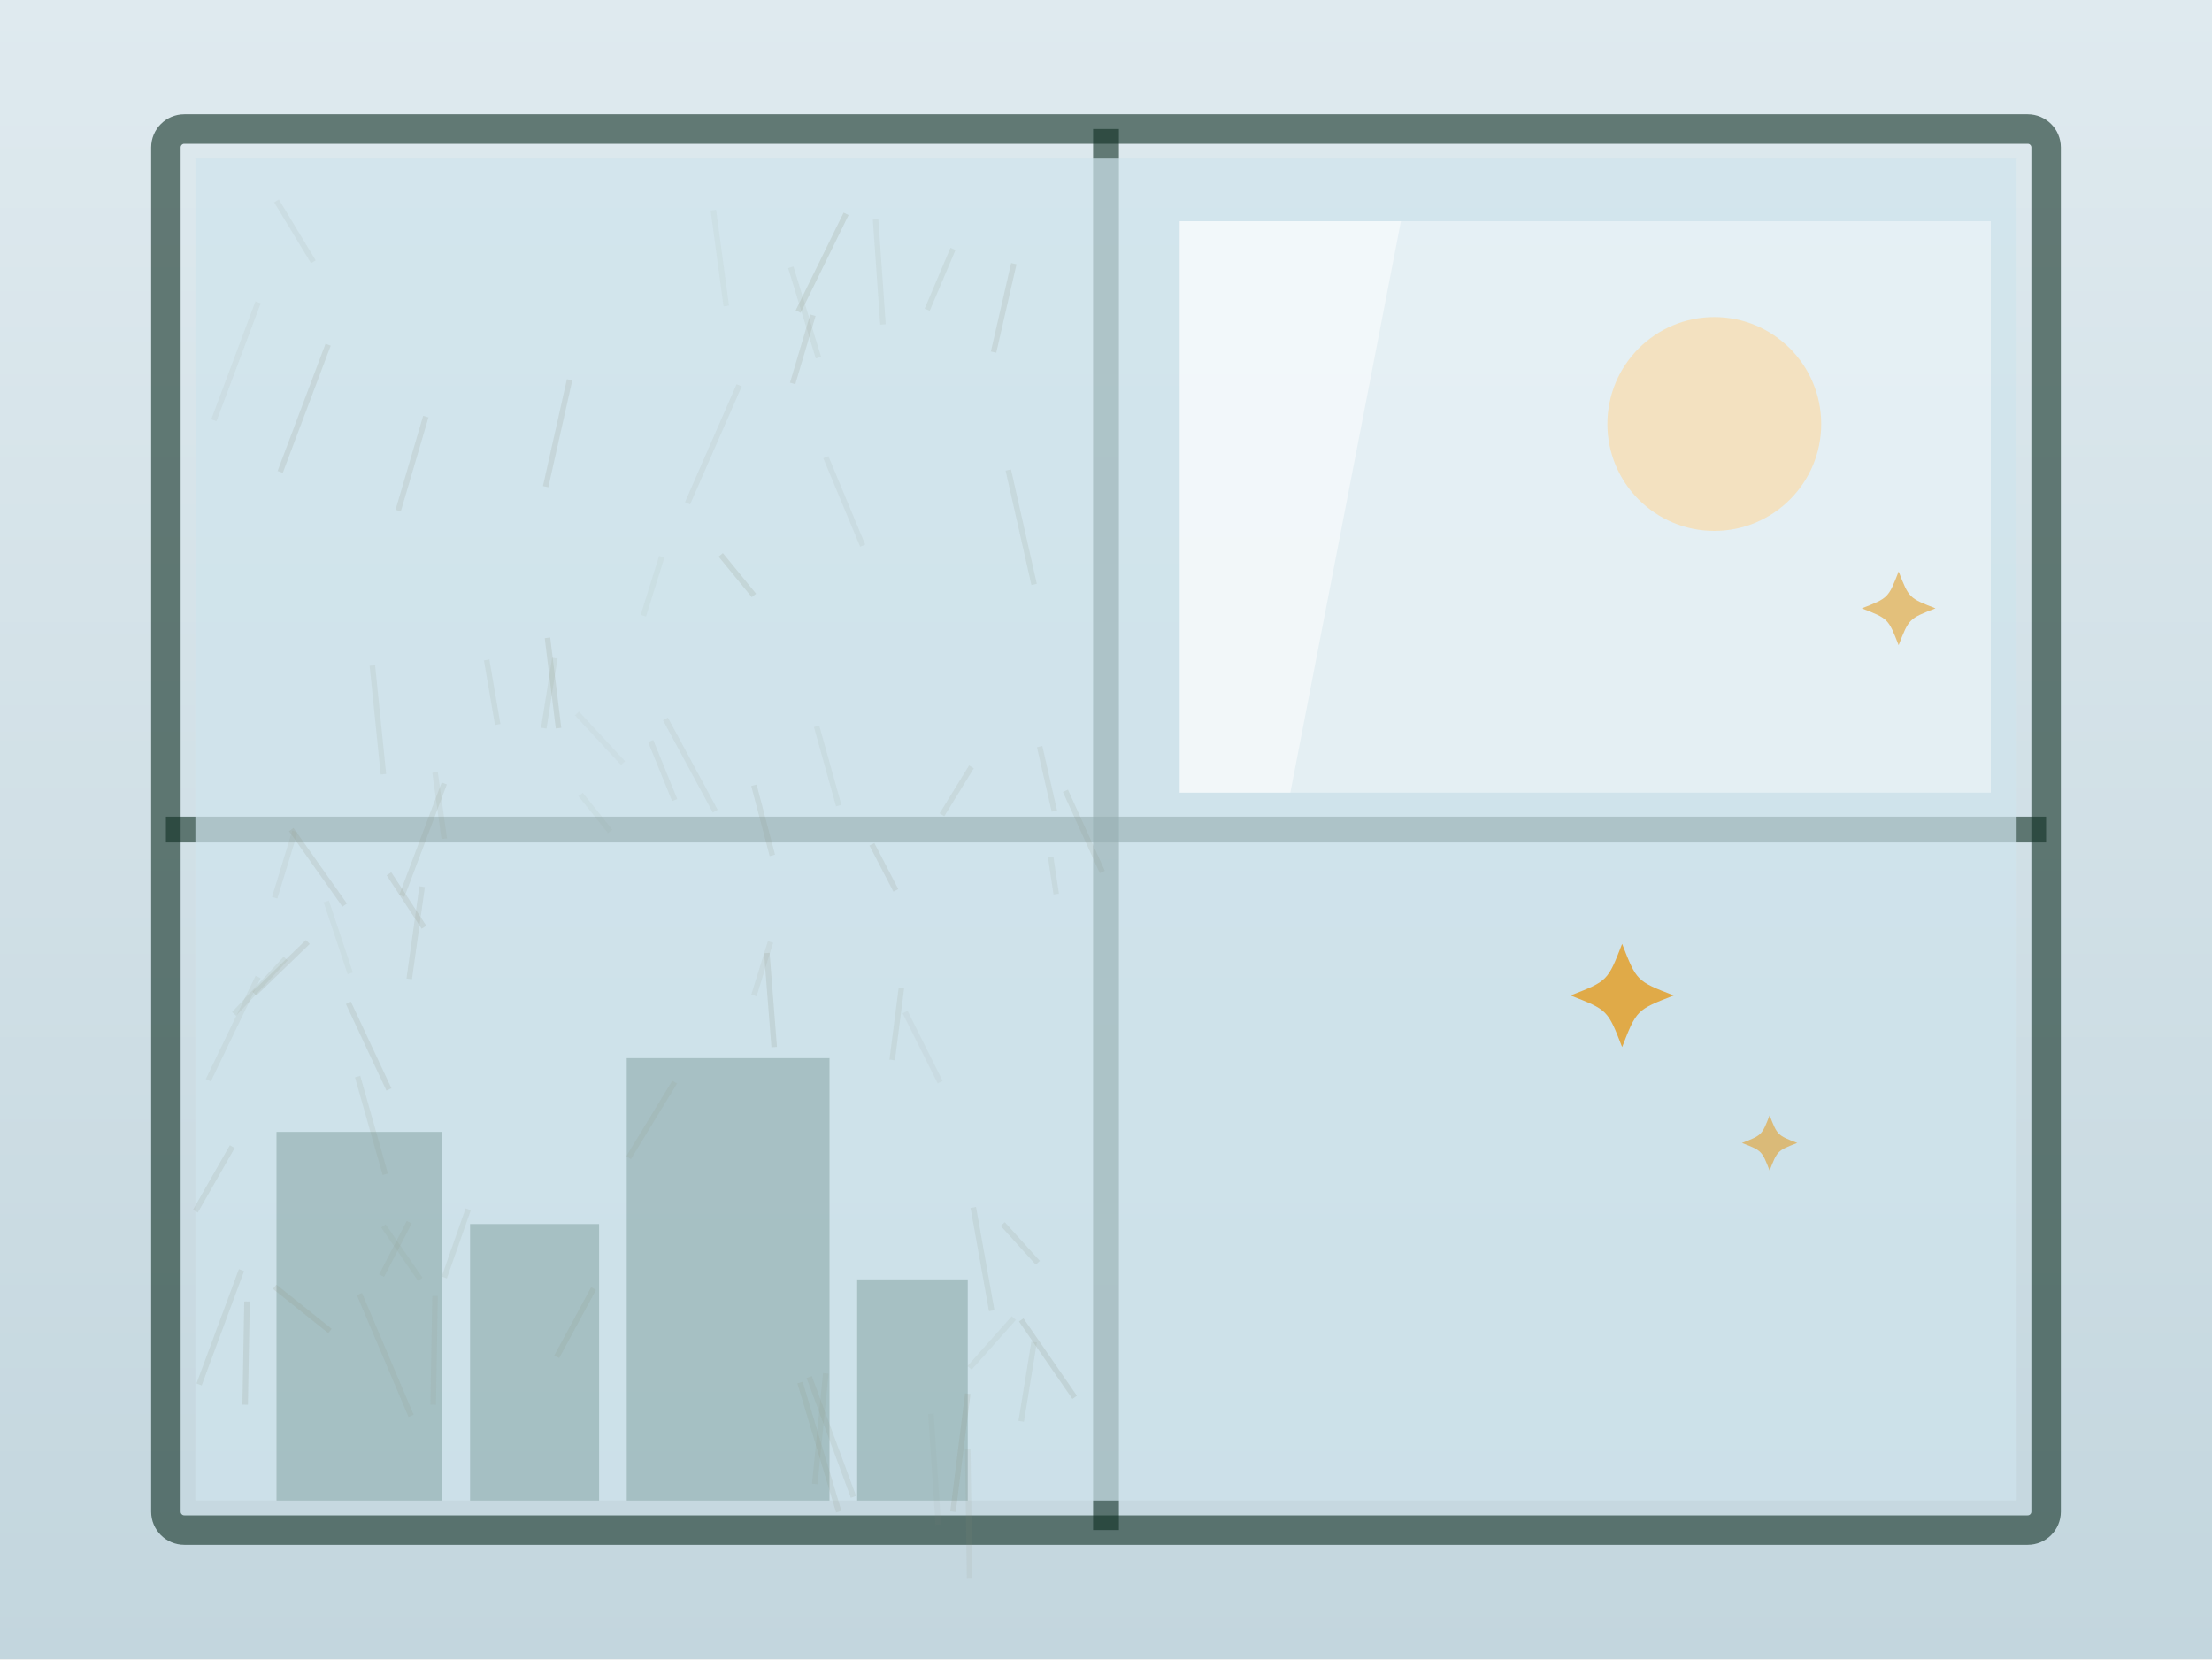
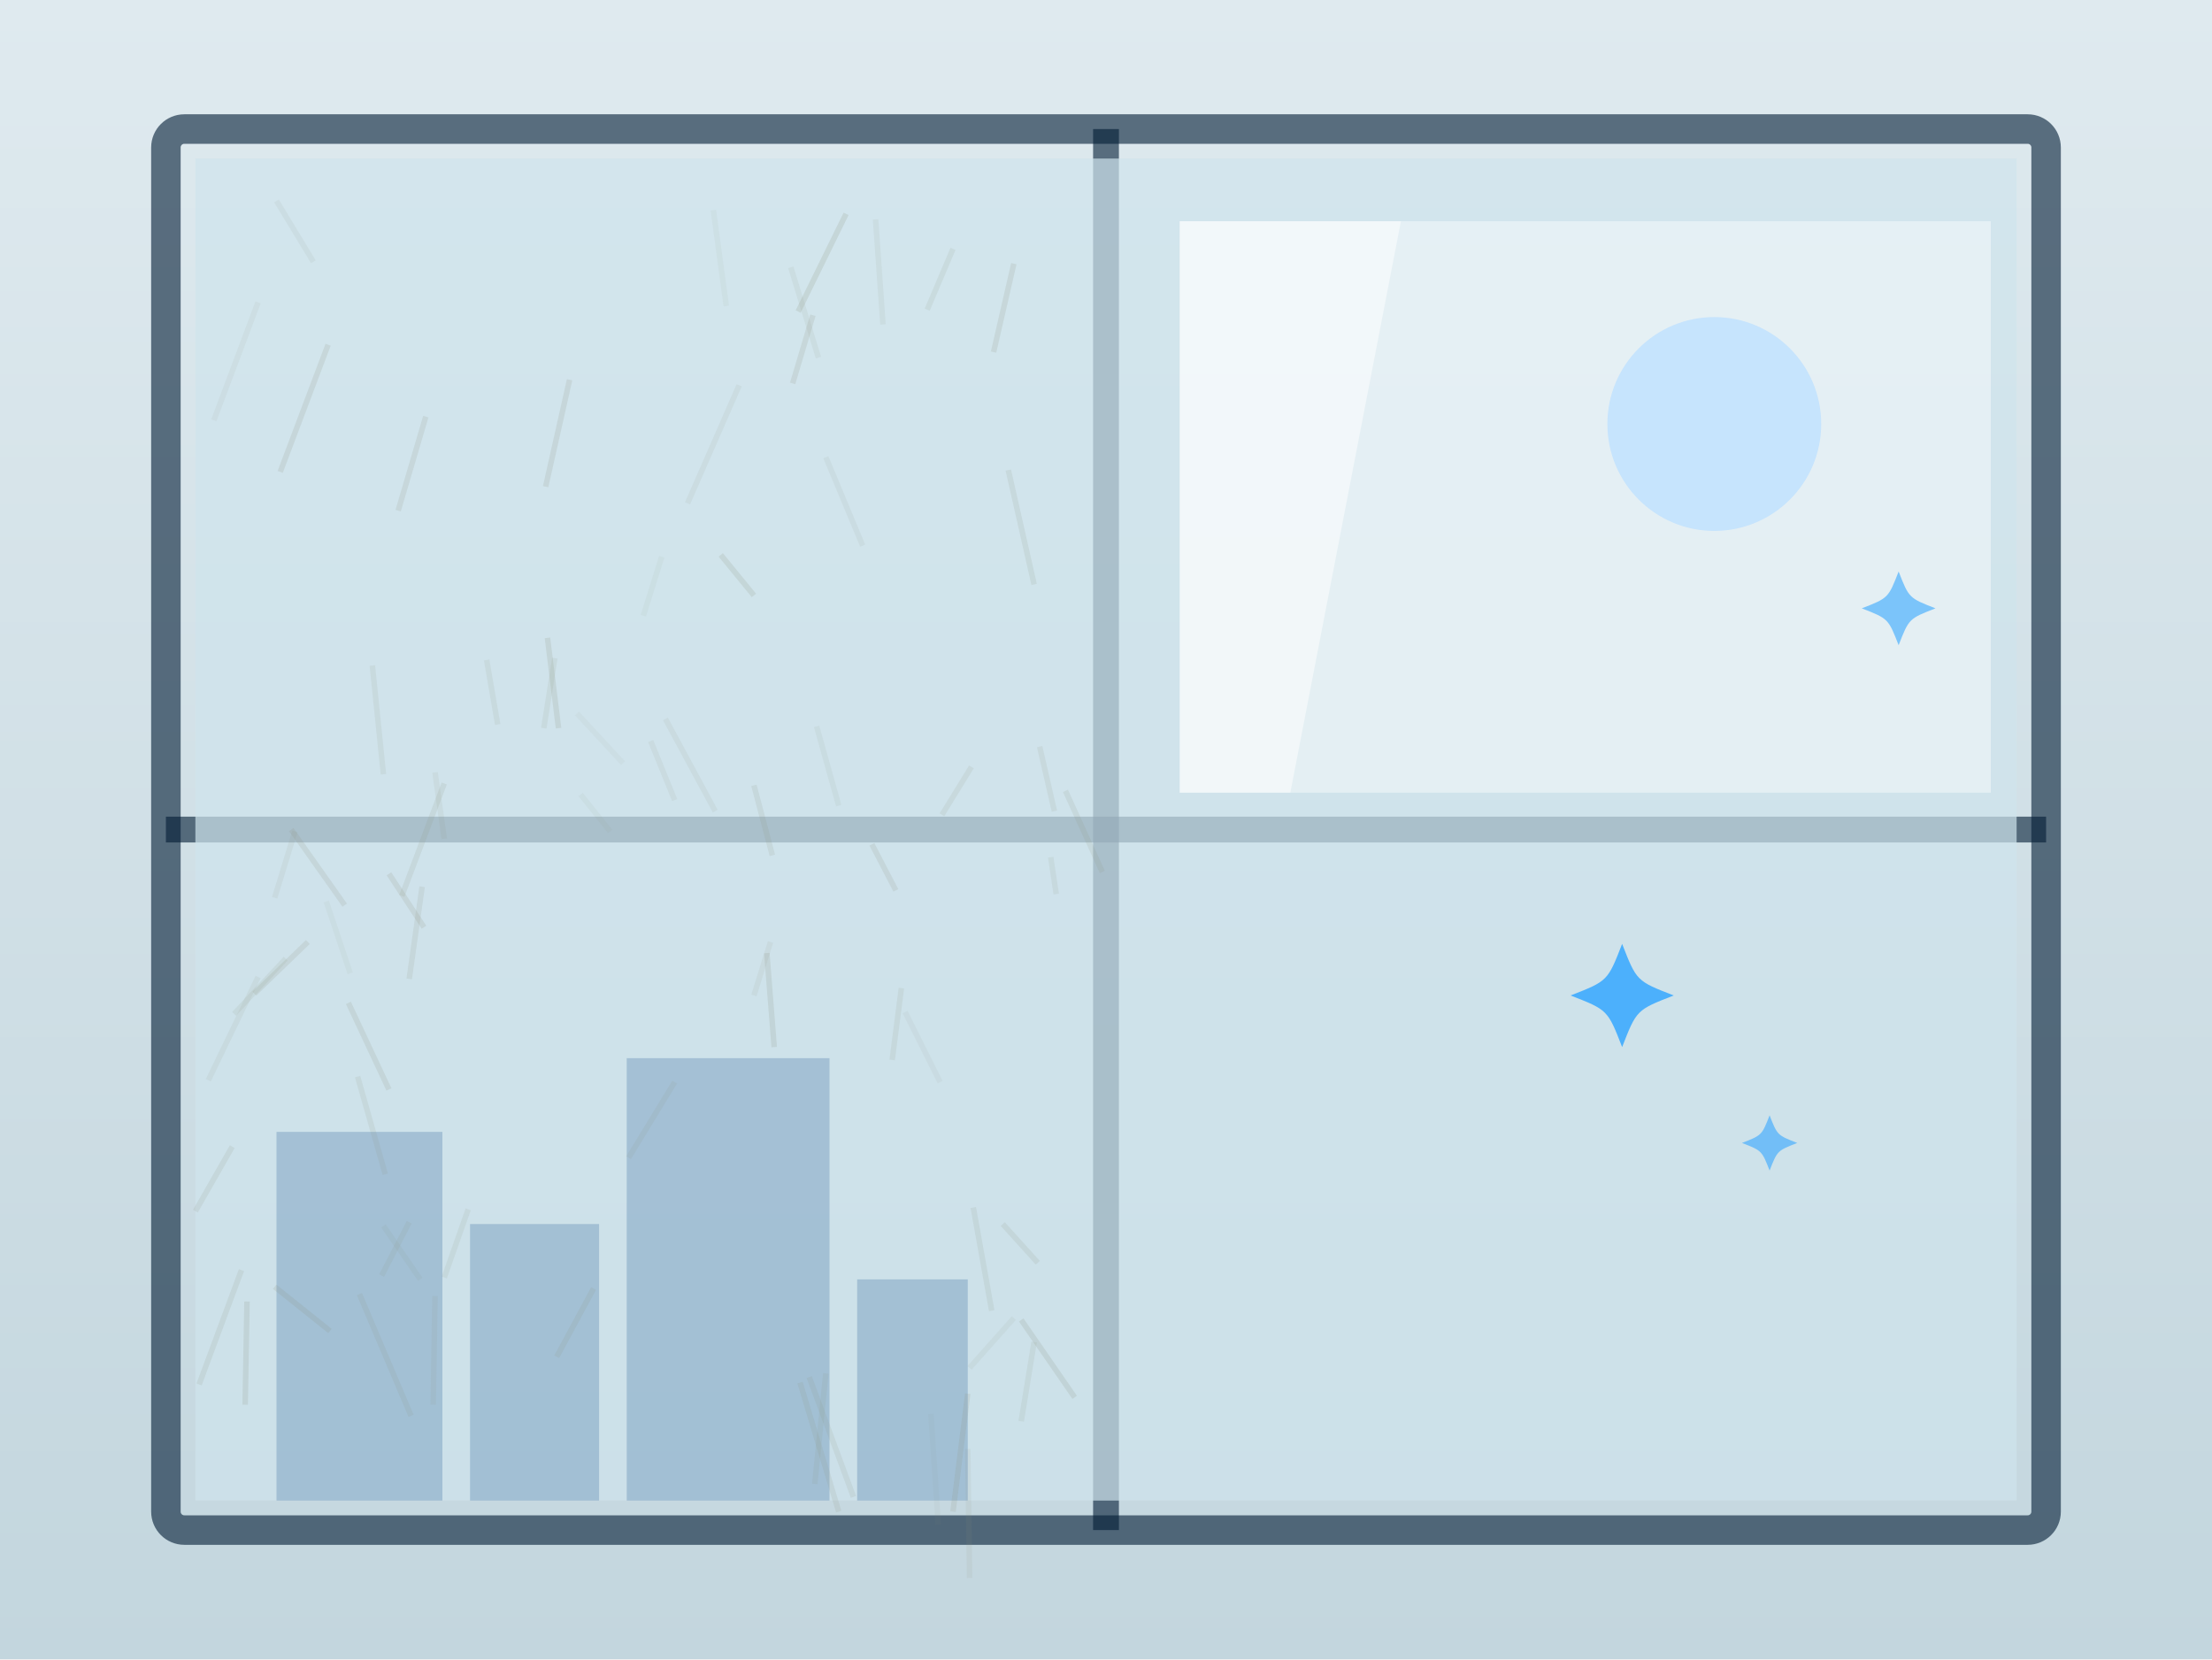
<svg xmlns="http://www.w3.org/2000/svg" viewBox="0 0 1200 900" width="1200" height="900" role="img">
  <defs>
    <linearGradient id="w" x1="0" y1="0" x2="0" y2="1">
      <stop offset="0" stop-color="#dfeaef" />
      <stop offset="1" stop-color="#c3d6de" />
    </linearGradient>
  </defs>
  <rect width="1200" height="900" fill="url(#w)" />
-   <rect x="90" y="70" width="1020" height="760" rx="10" fill="none" stroke="#0f2e23" stroke-width="16" opacity="0.6" />
-   <line x1="600" y1="70" x2="600" y2="830" stroke="#0f2e23" stroke-width="14" opacity="0.6" />
-   <line x1="90" y1="450" x2="1110" y2="450" stroke="#0f2e23" stroke-width="14" opacity="0.6" />
+   <rect x="90" y="70" width="1020" height="760" rx="10" fill="none" stroke="#001a33" stroke-width="16" opacity="0.6" />
+   <line x1="600" y1="70" x2="600" y2="830" stroke="#001a33" stroke-width="14" opacity="0.6" />
+   <line x1="90" y1="450" x2="1110" y2="450" stroke="#001a33" stroke-width="14" opacity="0.6" />
  <rect x="106" y="86" width="988" height="728" fill="#cfe4ec" opacity="0.7" />
-   <circle cx="930" cy="230" r="58" fill="#f0c67d" opacity="0.8" />
-   <rect x="150" y="614" width="90" height="200" fill="#1c4b3a" opacity="0.22" />
-   <rect x="255" y="664" width="70" height="150" fill="#1c4b3a" opacity="0.22" />
-   <rect x="340" y="574" width="110" height="240" fill="#1c4b3a" opacity="0.22" />
-   <rect x="465" y="694" width="60" height="120" fill="#1c4b3a" opacity="0.22" />
+   <circle cx="930" cy="230" r="58" fill="#8fcaff" opacity="0.8" />
+   <rect x="150" y="614" width="90" height="200" fill="#0c4a8a" opacity="0.22" />
+   <rect x="255" y="664" width="70" height="150" fill="#0c4a8a" opacity="0.22" />
+   <rect x="340" y="574" width="110" height="240" fill="#0c4a8a" opacity="0.22" />
+   <rect x="465" y="694" width="60" height="120" fill="#0c4a8a" opacity="0.22" />
  <path d="M640 120 L1080 120 L1080 430 L640 430 Z" fill="#ffffff" opacity="0.42" />
  <path d="M640 120 L760 120 L700 430 L640 430 Z" fill="#ffffff" opacity="0.5" />
  <line x1="229" y1="481" x2="222" y2="531" stroke="#8a8f7a" stroke-width="3" opacity="0.14" />
  <line x1="150" y1="109" x2="170" y2="142" stroke="#8a8f7a" stroke-width="3" opacity="0.09" />
  <line x1="578" y1="429" x2="598" y2="473" stroke="#8a8f7a" stroke-width="3" opacity="0.14" />
  <line x1="189" y1="544" x2="211" y2="591" stroke="#8a8f7a" stroke-width="3" opacity="0.15" />
  <line x1="429" y1="145" x2="444" y2="194" stroke="#8a8f7a" stroke-width="3" opacity="0.10" />
  <line x1="134" y1="706" x2="133" y2="762" stroke="#8a8f7a" stroke-width="3" opacity="0.17" />
  <line x1="448" y1="745" x2="442" y2="805" stroke="#8a8f7a" stroke-width="3" opacity="0.11" />
  <line x1="550" y1="715" x2="526" y2="742" stroke="#8a8f7a" stroke-width="3" opacity="0.09" />
  <line x1="564" y1="405" x2="572" y2="440" stroke="#8a8f7a" stroke-width="3" opacity="0.12" />
  <line x1="297" y1="346" x2="303" y2="395" stroke="#8a8f7a" stroke-width="3" opacity="0.17" />
  <line x1="434" y1="750" x2="455" y2="820" stroke="#8a8f7a" stroke-width="3" opacity="0.14" />
  <line x1="195" y1="702" x2="223" y2="768" stroke="#8a8f7a" stroke-width="3" opacity="0.13" />
  <line x1="448" y1="248" x2="468" y2="296" stroke="#8a8f7a" stroke-width="3" opacity="0.09" />
  <line x1="149" y1="698" x2="179" y2="722" stroke="#8a8f7a" stroke-width="3" opacity="0.16" />
  <line x1="309" y1="206" x2="296" y2="264" stroke="#8a8f7a" stroke-width="3" opacity="0.16" />
  <line x1="140" y1="530" x2="113" y2="586" stroke="#8a8f7a" stroke-width="3" opacity="0.10" />
  <line x1="525" y1="786" x2="526" y2="856" stroke="#8a8f7a" stroke-width="3" opacity="0.10" />
  <line x1="155" y1="520" x2="127" y2="550" stroke="#8a8f7a" stroke-width="3" opacity="0.11" />
  <line x1="401" y1="209" x2="373" y2="273" stroke="#8a8f7a" stroke-width="3" opacity="0.10" />
  <line x1="561" y1="728" x2="554" y2="771" stroke="#8a8f7a" stroke-width="3" opacity="0.12" />
  <line x1="416" y1="517" x2="420" y2="568" stroke="#8a8f7a" stroke-width="3" opacity="0.17" />
  <line x1="353" y1="402" x2="366" y2="434" stroke="#8a8f7a" stroke-width="3" opacity="0.10" />
  <line x1="570" y1="465" x2="573" y2="485" stroke="#8a8f7a" stroke-width="3" opacity="0.11" />
  <line x1="387" y1="114" x2="394" y2="166" stroke="#8a8f7a" stroke-width="3" opacity="0.07" />
  <line x1="409" y1="426" x2="419" y2="464" stroke="#8a8f7a" stroke-width="3" opacity="0.14" />
  <line x1="459" y1="116" x2="433" y2="169" stroke="#8a8f7a" stroke-width="3" opacity="0.18" />
  <line x1="236" y1="419" x2="241" y2="455" stroke="#8a8f7a" stroke-width="3" opacity="0.10" />
  <line x1="264" y1="358" x2="270" y2="393" stroke="#8a8f7a" stroke-width="3" opacity="0.11" />
  <line x1="475" y1="119" x2="479" y2="176" stroke="#8a8f7a" stroke-width="3" opacity="0.10" />
  <line x1="222" y1="663" x2="207" y2="692" stroke="#8a8f7a" stroke-width="3" opacity="0.11" />
  <line x1="441" y1="171" x2="430" y2="208" stroke="#8a8f7a" stroke-width="3" opacity="0.16" />
  <line x1="322" y1="699" x2="302" y2="736" stroke="#8a8f7a" stroke-width="3" opacity="0.14" />
  <line x1="527" y1="416" x2="511" y2="442" stroke="#8a8f7a" stroke-width="3" opacity="0.12" />
  <line x1="208" y1="665" x2="228" y2="694" stroke="#8a8f7a" stroke-width="3" opacity="0.09" />
  <line x1="491" y1="549" x2="510" y2="587" stroke="#8a8f7a" stroke-width="3" opacity="0.08" />
  <line x1="254" y1="656" x2="241" y2="693" stroke="#8a8f7a" stroke-width="3" opacity="0.11" />
  <line x1="313" y1="387" x2="338" y2="414" stroke="#8a8f7a" stroke-width="3" opacity="0.06" />
  <line x1="554" y1="716" x2="583" y2="758" stroke="#8a8f7a" stroke-width="3" opacity="0.17" />
  <line x1="547" y1="255" x2="561" y2="317" stroke="#8a8f7a" stroke-width="3" opacity="0.14" />
  <line x1="359" y1="302" x2="349" y2="334" stroke="#8a8f7a" stroke-width="3" opacity="0.07" />
  <line x1="391" y1="301" x2="409" y2="323" stroke="#8a8f7a" stroke-width="3" opacity="0.17" />
  <line x1="439" y1="747" x2="463" y2="812" stroke="#8a8f7a" stroke-width="3" opacity="0.13" />
  <line x1="126" y1="622" x2="106" y2="657" stroke="#8a8f7a" stroke-width="3" opacity="0.14" />
  <line x1="361" y1="390" x2="388" y2="440" stroke="#8a8f7a" stroke-width="3" opacity="0.10" />
  <line x1="236" y1="703" x2="235" y2="762" stroke="#8a8f7a" stroke-width="3" opacity="0.10" />
  <line x1="211" y1="474" x2="230" y2="503" stroke="#8a8f7a" stroke-width="3" opacity="0.16" />
  <line x1="544" y1="664" x2="563" y2="685" stroke="#8a8f7a" stroke-width="3" opacity="0.14" />
  <line x1="517" y1="135" x2="503" y2="168" stroke="#8a8f7a" stroke-width="3" opacity="0.12" />
  <line x1="315" y1="431" x2="331" y2="451" stroke="#8a8f7a" stroke-width="3" opacity="0.07" />
  <line x1="178" y1="187" x2="152" y2="256" stroke="#8a8f7a" stroke-width="3" opacity="0.16" />
  <line x1="160" y1="451" x2="149" y2="487" stroke="#8a8f7a" stroke-width="3" opacity="0.10" />
  <line x1="418" y1="511" x2="409" y2="540" stroke="#8a8f7a" stroke-width="3" opacity="0.10" />
  <line x1="177" y1="489" x2="190" y2="528" stroke="#8a8f7a" stroke-width="3" opacity="0.07" />
  <line x1="202" y1="361" x2="208" y2="420" stroke="#8a8f7a" stroke-width="3" opacity="0.11" />
  <line x1="489" y1="536" x2="484" y2="575" stroke="#8a8f7a" stroke-width="3" opacity="0.12" />
  <line x1="443" y1="394" x2="455" y2="437" stroke="#8a8f7a" stroke-width="3" opacity="0.09" />
  <line x1="366" y1="587" x2="341" y2="628" stroke="#8a8f7a" stroke-width="3" opacity="0.11" />
  <line x1="525" y1="756" x2="517" y2="820" stroke="#8a8f7a" stroke-width="3" opacity="0.15" />
  <line x1="241" y1="425" x2="218" y2="486" stroke="#8a8f7a" stroke-width="3" opacity="0.14" />
  <line x1="528" y1="655" x2="538" y2="711" stroke="#8a8f7a" stroke-width="3" opacity="0.13" />
  <line x1="167" y1="511" x2="138" y2="539" stroke="#8a8f7a" stroke-width="3" opacity="0.15" />
  <line x1="140" y1="164" x2="116" y2="228" stroke="#8a8f7a" stroke-width="3" opacity="0.08" />
  <line x1="131" y1="689" x2="108" y2="751" stroke="#8a8f7a" stroke-width="3" opacity="0.14" />
  <line x1="505" y1="767" x2="509" y2="827" stroke="#8a8f7a" stroke-width="3" opacity="0.06" />
  <line x1="473" y1="458" x2="486" y2="483" stroke="#8a8f7a" stroke-width="3" opacity="0.15" />
  <line x1="550" y1="143" x2="539" y2="191" stroke="#8a8f7a" stroke-width="3" opacity="0.16" />
  <line x1="231" y1="226" x2="216" y2="277" stroke="#8a8f7a" stroke-width="3" opacity="0.15" />
  <line x1="301" y1="357" x2="295" y2="395" stroke="#8a8f7a" stroke-width="3" opacity="0.11" />
  <line x1="158" y1="450" x2="187" y2="491" stroke="#8a8f7a" stroke-width="3" opacity="0.15" />
  <line x1="194" y1="584" x2="209" y2="637" stroke="#8a8f7a" stroke-width="3" opacity="0.12" />
-   <path d="M 880 512 C 887.84 532.16 887.84 532.16 908 540 C 887.84 547.84 887.84 547.84 880 568 C 872.16 547.84 872.16 547.84 852 540 C 872.16 532.16 872.16 532.16 880 512 Z" fill="#e3a02c" opacity="0.85" />
-   <path d="M 960 605 C 964.2 615.8 964.2 615.8 975 620 C 964.2 624.2 964.2 624.2 960 635 C 955.8 624.2 955.8 624.2 945 620 C 955.8 615.8 955.8 615.8 960 605 Z" fill="#e3a02c" opacity="0.6" />
-   <path d="M 1030 310 C 1035.6 324.4 1035.6 324.4 1050 330 C 1035.6 335.6 1035.6 335.6 1030 350 C 1024.4 335.6 1024.4 335.6 1010 330 C 1024.4 324.4 1024.4 324.4 1030 310 Z" fill="#e3a02c" opacity="0.6" />
+   <path d="M 880 512 C 887.84 532.16 887.84 532.16 908 540 C 887.84 547.84 887.84 547.84 880 568 C 872.16 547.84 872.16 547.84 852 540 C 872.16 532.16 872.16 532.16 880 512 Z" fill="#35a7ff" opacity="0.85" />
+   <path d="M 960 605 C 964.2 615.8 964.2 615.8 975 620 C 964.2 624.2 964.2 624.2 960 635 C 955.8 624.2 955.8 624.2 945 620 C 955.8 615.8 955.8 615.8 960 605 Z" fill="#35a7ff" opacity="0.6" />
+   <path d="M 1030 310 C 1035.6 324.4 1035.6 324.4 1050 330 C 1035.6 335.6 1035.6 335.6 1030 350 C 1024.4 335.6 1024.4 335.6 1010 330 C 1024.4 324.4 1024.4 324.4 1030 310 Z" fill="#35a7ff" opacity="0.6" />
</svg>
